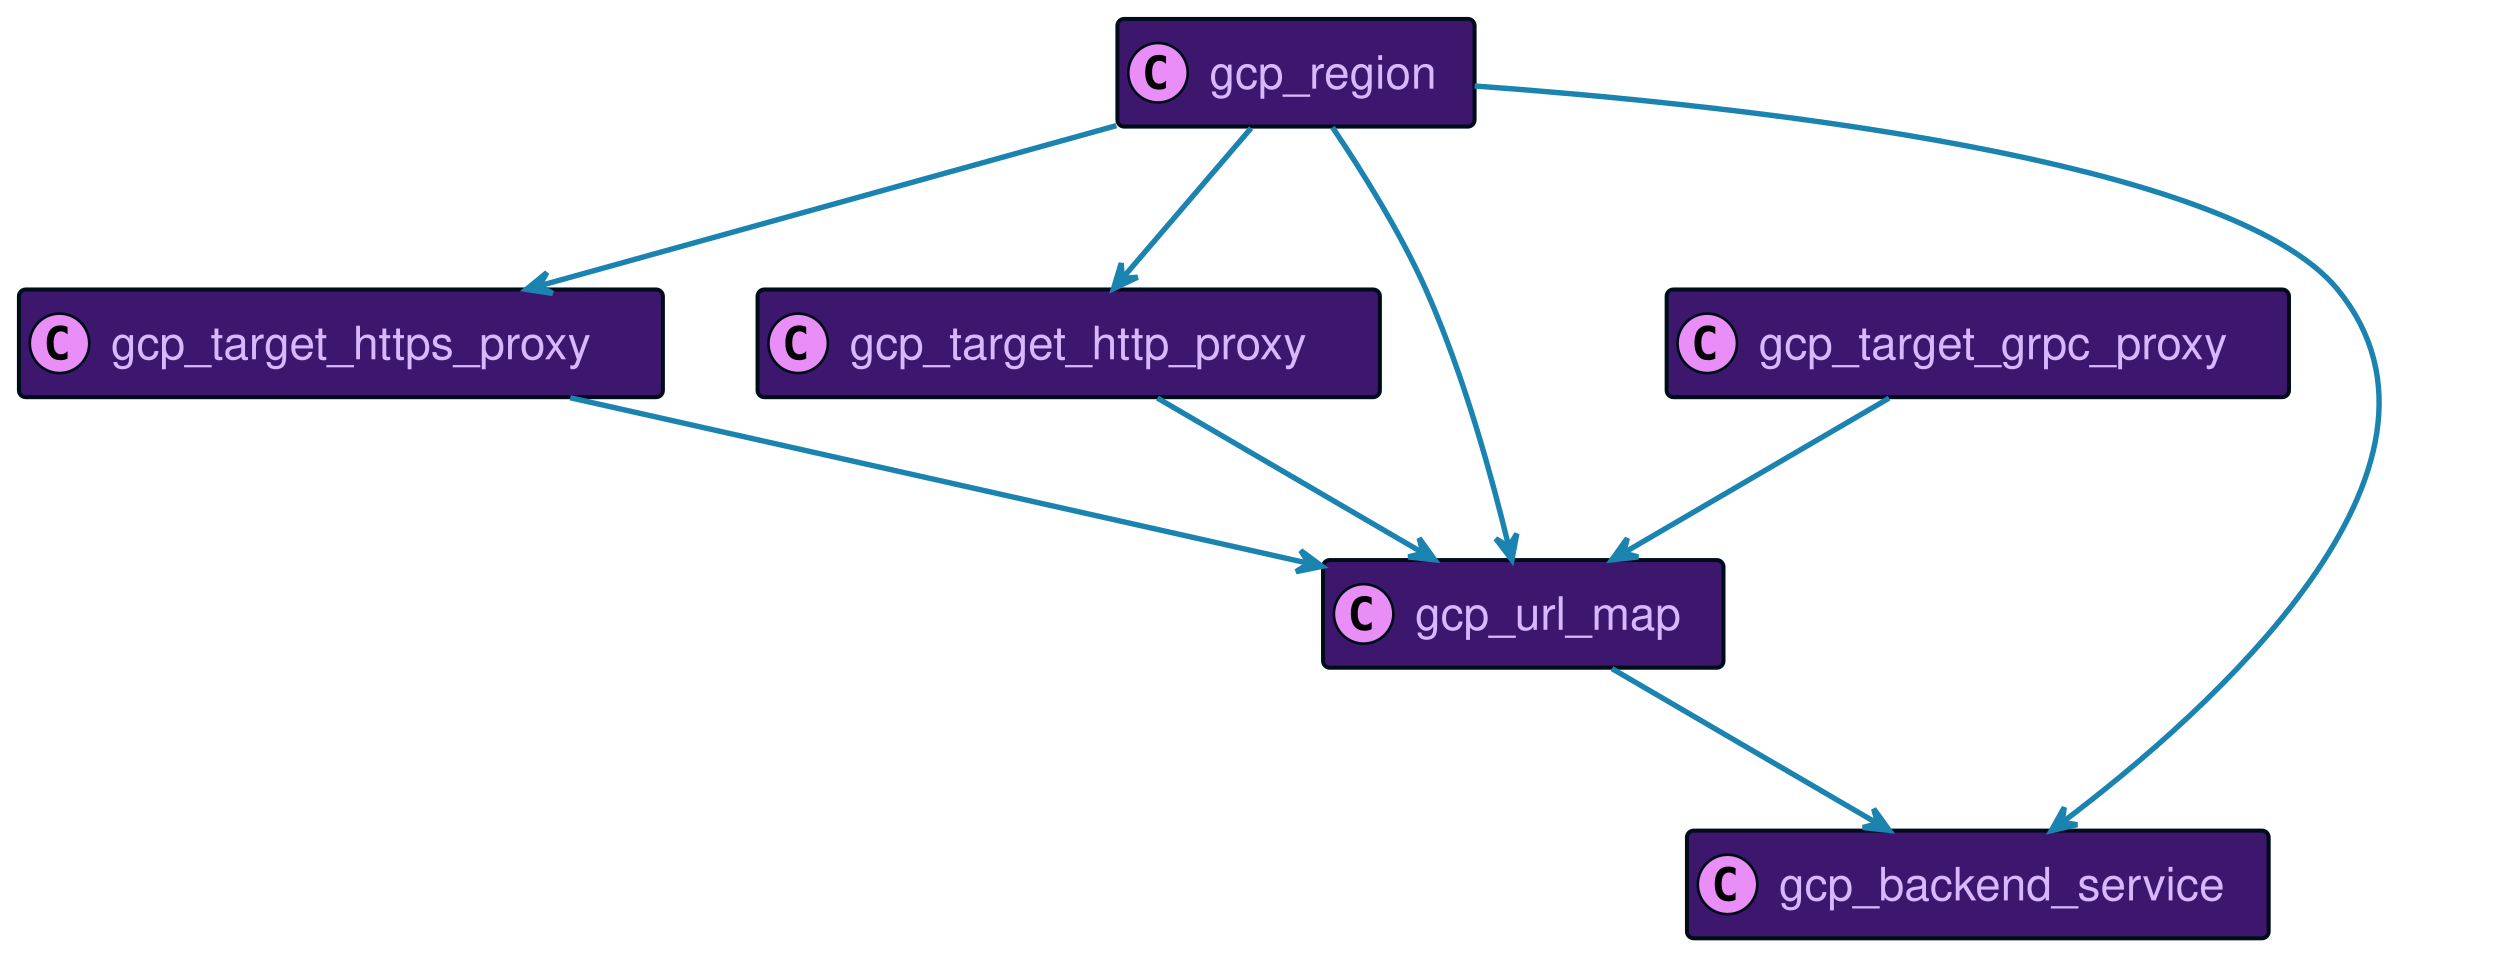
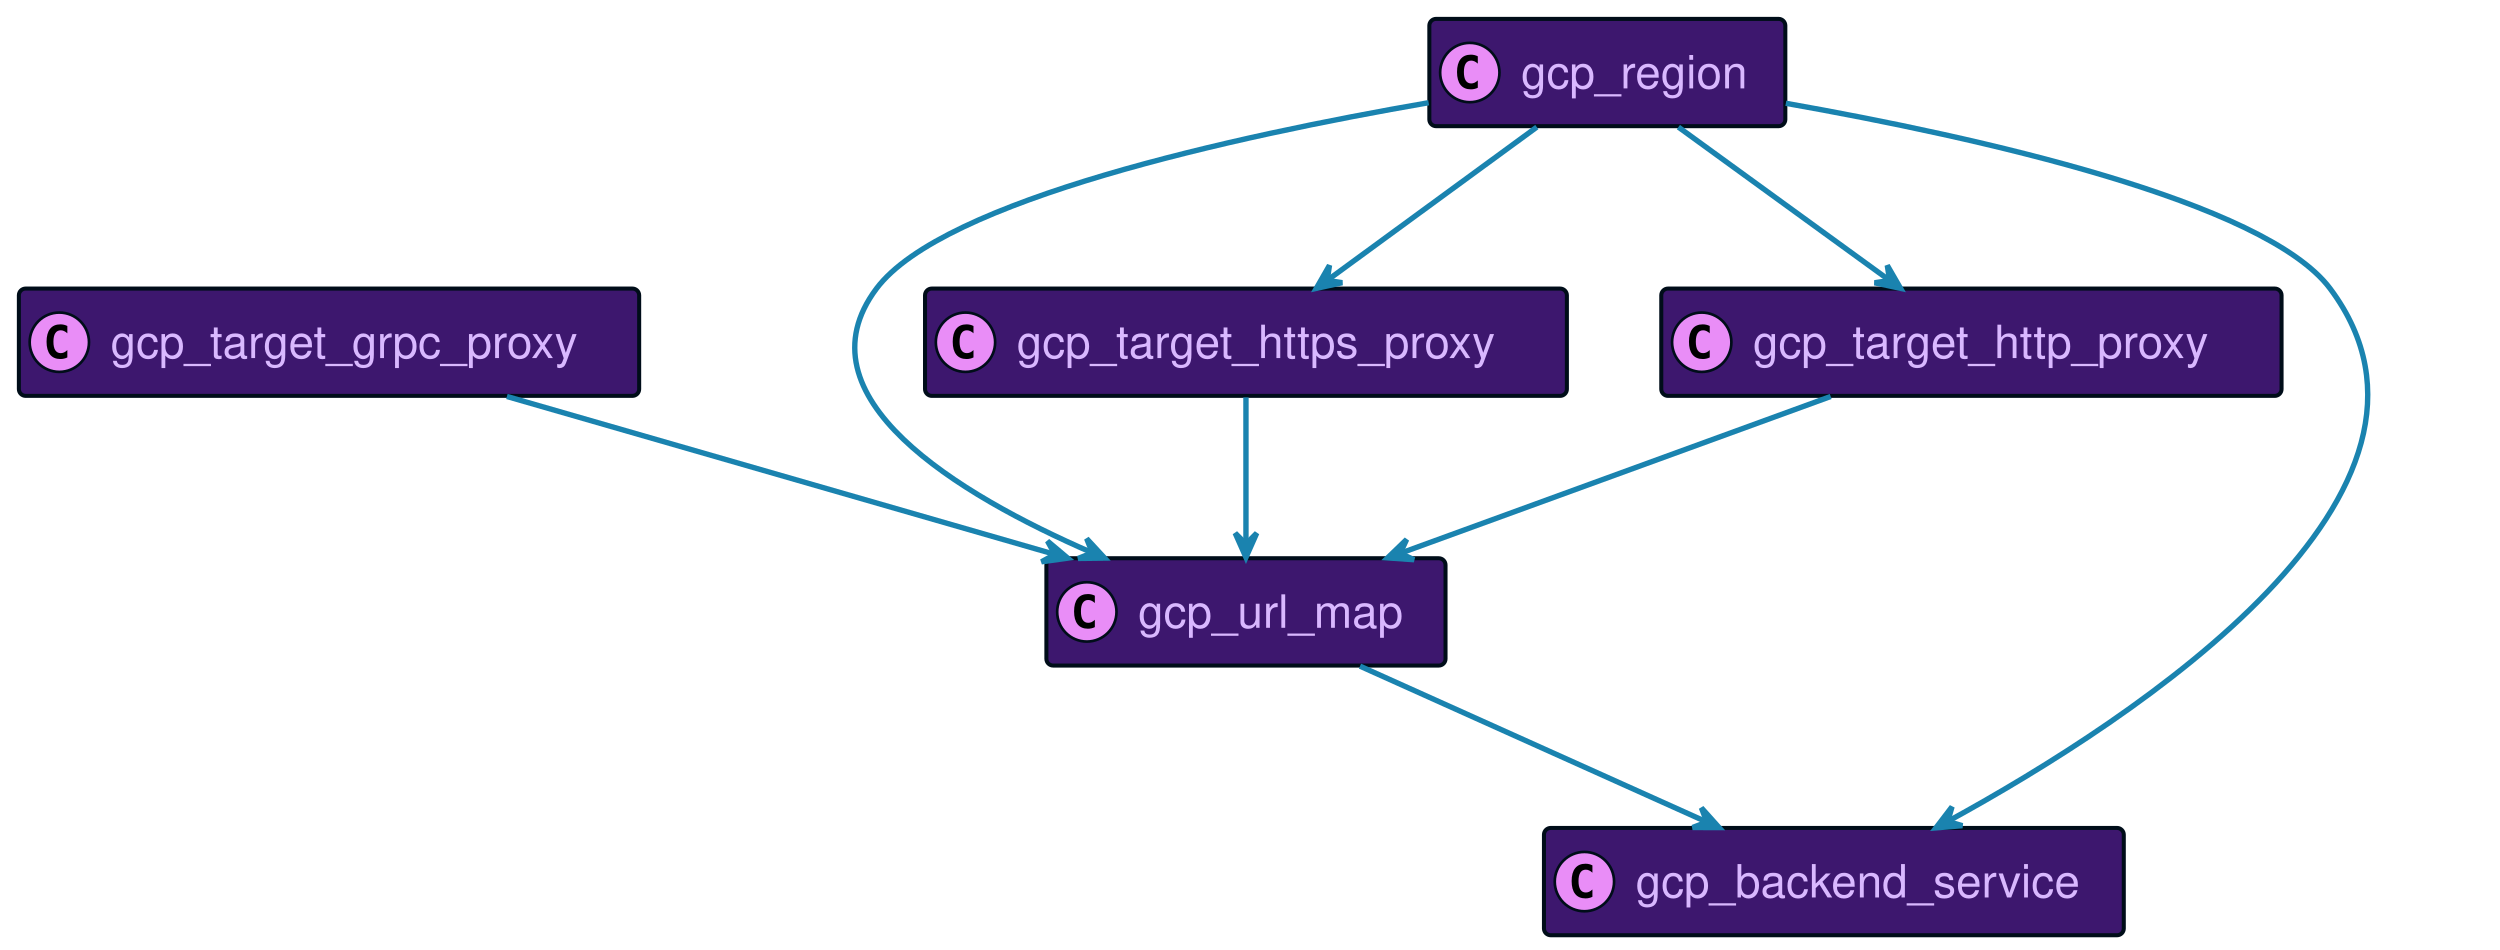
- <svg xmlns="http://www.w3.org/2000/svg" xmlns:xlink="http://www.w3.org/1999/xlink" width="924" height="352" preserveAspectRatio="none" style="width:924px;height:352px;background:#00000000">
-   <a xlink:actuate="onRequest" xlink:href="#a" xlink:show="new" xlink:title="#gcp_target_https_proxy" xlink:type="simple" target="_top">
-     <rect id="a" width="238" height="39.789" x="7" y="107" fill="#3D176E" rx="2.5" ry="2.5" style="stroke:#000d19;stroke-width:1.5" />
+ <svg xmlns="http://www.w3.org/2000/svg" xmlns:xlink="http://www.w3.org/1999/xlink" width="927" height="352" preserveAspectRatio="none" style="width:927px;height:352px;background:#00000000">
+   <a xlink:actuate="onRequest" xlink:href="#a" xlink:show="new" xlink:title="#gcp_backend_service" xlink:type="simple" target="_top">
+     <rect id="a" width="215" height="39.789" x="572.5" y="307" fill="#3D176E" rx="2.5" ry="2.5" style="stroke:#000d19;stroke-width:1.5" />
+     <circle cx="587.5" cy="326.894" r="11" fill="#E98DF7" style="stroke:#000d19;stroke-width:1" />
+     <path d="M590.469 332.535q-.578.297-1.219.438-.64.156-1.344.156-2.5 0-3.828-1.64-1.312-1.657-1.312-4.782t1.312-4.781q1.328-1.656 3.828-1.656.703 0 1.344.156.656.156 1.219.453v2.719q-.625-.579-1.219-.844-.594-.281-1.219-.281-1.343 0-2.031 1.078-.688 1.062-.688 3.156 0 2.094.688 3.172.688 1.062 2.031 1.062.625 0 1.219-.265.594-.281 1.219-.86v2.72Z" />
+     <text x="606.5" y="332.78" fill="#D9B8FF" font-family="Helvetica" font-size="17" textLength="173">gcp_backend_service</text>
+   </a>
+   <a xlink:actuate="onRequest" xlink:href="#b" xlink:show="new" xlink:title="#gcp_url_map" xlink:type="simple" target="_top">
+     <rect id="b" width="148" height="39.789" x="388" y="207" fill="#3D176E" rx="2.5" ry="2.5" style="stroke:#000d19;stroke-width:1.5" />
+     <circle cx="403" cy="226.894" r="11" fill="#E98DF7" style="stroke:#000d19;stroke-width:1" />
+     <path d="M405.969 232.535q-.578.297-1.219.438-.64.156-1.344.156-2.5 0-3.828-1.64-1.312-1.657-1.312-4.782t1.312-4.781q1.328-1.656 3.828-1.656.703 0 1.344.156.656.156 1.219.453v2.719q-.625-.579-1.219-.844-.594-.281-1.219-.281-1.344 0-2.031 1.078-.688 1.062-.688 3.156 0 2.094.688 3.172.688 1.062 2.031 1.062.625 0 1.219-.265.594-.281 1.219-.86v2.72Z" />
+     <text x="422" y="232.78" fill="#D9B8FF" font-family="Helvetica" font-size="17" textLength="106">gcp_url_map</text>
+   </a>
+   <a xlink:actuate="onRequest" xlink:href="#c" xlink:show="new" xlink:title="#gcp_target_grpc_proxy" xlink:type="simple" target="_top">
+     <rect id="c" width="230" height="39.789" x="7" y="107" fill="#3D176E" rx="2.5" ry="2.5" style="stroke:#000d19;stroke-width:1.5" />
    <circle cx="22" cy="126.894" r="11" fill="#E98DF7" style="stroke:#000d19;stroke-width:1" />
    <path d="M24.969 132.535q-.578.297-1.219.438-.64.156-1.344.156-2.5 0-3.828-1.64-1.312-1.657-1.312-4.782t1.312-4.781q1.328-1.657 3.828-1.657.703 0 1.344.157.656.156 1.219.453v2.719q-.625-.579-1.219-.844-.594-.281-1.219-.281-1.343 0-2.031 1.078-.688 1.062-.688 3.156 0 2.094.688 3.172.688 1.062 2.031 1.062.625 0 1.219-.265.594-.281 1.219-.86v2.72Z" />
-     <text x="41" y="132.78" fill="#D9B8FF" font-family="Helvetica" font-size="17" textLength="196">gcp_target_https_proxy</text>
+     <text x="41" y="132.78" fill="#D9B8FF" font-family="Helvetica" font-size="17" textLength="188">gcp_target_grpc_proxy</text>
  </a>
-   <a xlink:actuate="onRequest" xlink:href="#b" xlink:show="new" xlink:title="#gcp_target_grpc_proxy" xlink:type="simple" target="_top">
-     <rect id="b" width="230" height="39.789" x="616" y="107" fill="#3D176E" rx="2.5" ry="2.5" style="stroke:#000d19;stroke-width:1.5" />
+   <a xlink:actuate="onRequest" xlink:href="#d" xlink:show="new" xlink:title="#gcp_target_https_proxy" xlink:type="simple" target="_top">
+     <rect id="d" width="238" height="39.789" x="343" y="107" fill="#3D176E" rx="2.5" ry="2.5" style="stroke:#000d19;stroke-width:1.5" />
+     <circle cx="358" cy="126.894" r="11" fill="#E98DF7" style="stroke:#000d19;stroke-width:1" />
+     <path d="M360.969 132.535q-.578.297-1.219.438-.64.156-1.344.156-2.5 0-3.828-1.64-1.312-1.657-1.312-4.782t1.312-4.781q1.328-1.657 3.828-1.657.703 0 1.344.157.656.156 1.219.453v2.719q-.625-.579-1.219-.844-.594-.281-1.219-.281-1.344 0-2.031 1.078-.688 1.062-.688 3.156 0 2.094.688 3.172.688 1.062 2.031 1.062.625 0 1.219-.265.594-.281 1.219-.86v2.72Z" />
+     <text x="377" y="132.78" fill="#D9B8FF" font-family="Helvetica" font-size="17" textLength="196">gcp_target_https_proxy</text>
+   </a>
+   <a xlink:actuate="onRequest" xlink:href="#e" xlink:show="new" xlink:title="#gcp_target_http_proxy" xlink:type="simple" target="_top">
+     <rect id="e" width="230" height="39.789" x="616" y="107" fill="#3D176E" rx="2.5" ry="2.5" style="stroke:#000d19;stroke-width:1.5" />
    <circle cx="631" cy="126.894" r="11" fill="#E98DF7" style="stroke:#000d19;stroke-width:1" />
    <path d="M633.969 132.535q-.578.297-1.219.438-.64.156-1.344.156-2.5 0-3.828-1.64-1.312-1.657-1.312-4.782t1.312-4.781q1.328-1.657 3.828-1.657.703 0 1.344.157.656.156 1.219.453v2.719q-.625-.579-1.219-.844-.594-.281-1.219-.281-1.343 0-2.031 1.078-.688 1.062-.688 3.156 0 2.094.688 3.172.688 1.062 2.031 1.062.625 0 1.219-.265.594-.281 1.219-.86v2.72Z" />
-     <text x="650" y="132.78" fill="#D9B8FF" font-family="Helvetica" font-size="17" textLength="188">gcp_target_grpc_proxy</text>
+     <text x="650" y="132.78" fill="#D9B8FF" font-family="Helvetica" font-size="17" textLength="188">gcp_target_http_proxy</text>
  </a>
-   <a xlink:actuate="onRequest" xlink:href="#c" xlink:show="new" xlink:title="#gcp_region" xlink:type="simple" target="_top">
-     <rect id="c" width="132" height="39.789" x="413" y="7" fill="#3D176E" rx="2.5" ry="2.5" style="stroke:#000d19;stroke-width:1.5" />
-     <circle cx="428" cy="26.895" r="11" fill="#E98DF7" style="stroke:#000d19;stroke-width:1" />
-     <path d="M430.969 32.535q-.578.297-1.219.438-.64.156-1.344.156-2.5 0-3.828-1.64-1.312-1.657-1.312-4.782t1.312-4.781q1.328-1.656 3.828-1.656.703 0 1.344.156.656.156 1.219.453v2.719q-.625-.578-1.219-.844-.594-.281-1.219-.281-1.344 0-2.031 1.078-.688 1.062-.688 3.156 0 2.094.688 3.172.688 1.062 2.031 1.062.625 0 1.219-.265.594-.281 1.219-.86v2.72Z" />
-     <text x="447" y="32.78" fill="#D9B8FF" font-family="Helvetica" font-size="17" textLength="90">gcp_region</text>
+   <a xlink:actuate="onRequest" xlink:href="#f" xlink:show="new" xlink:title="#gcp_region" xlink:type="simple" target="_top">
+     <rect id="f" width="132" height="39.789" x="530" y="7" fill="#3D176E" rx="2.5" ry="2.5" style="stroke:#000d19;stroke-width:1.5" />
+     <circle cx="545" cy="26.895" r="11" fill="#E98DF7" style="stroke:#000d19;stroke-width:1" />
+     <path d="M547.969 32.535q-.578.297-1.219.438-.64.156-1.344.156-2.5 0-3.828-1.64-1.312-1.657-1.312-4.782t1.312-4.781q1.328-1.656 3.828-1.656.703 0 1.344.156.656.156 1.219.453v2.719q-.625-.578-1.219-.844-.594-.281-1.219-.281-1.343 0-2.031 1.078-.688 1.062-.688 3.156 0 2.094.688 3.172.688 1.062 2.031 1.062.625 0 1.219-.265.594-.281 1.219-.86v2.72Z" />
+     <text x="564" y="32.78" fill="#D9B8FF" font-family="Helvetica" font-size="17" textLength="90">gcp_region</text>
  </a>
-   <a xlink:actuate="onRequest" xlink:href="#d" xlink:show="new" xlink:title="#gcp_target_http_proxy" xlink:type="simple" target="_top">
-     <rect id="d" width="230" height="39.789" x="280" y="107" fill="#3D176E" rx="2.5" ry="2.5" style="stroke:#000d19;stroke-width:1.5" />
-     <circle cx="295" cy="126.894" r="11" fill="#E98DF7" style="stroke:#000d19;stroke-width:1" />
-     <path d="M297.969 132.535q-.578.297-1.219.438-.64.156-1.344.156-2.5 0-3.828-1.64-1.312-1.657-1.312-4.782t1.312-4.781q1.328-1.657 3.828-1.657.703 0 1.344.157.656.156 1.219.453v2.719q-.625-.579-1.219-.844-.594-.281-1.219-.281-1.344 0-2.031 1.078-.688 1.062-.688 3.156 0 2.094.688 3.172.688 1.062 2.031 1.062.625 0 1.219-.265.594-.281 1.219-.86v2.72Z" />
-     <text x="314" y="132.78" fill="#D9B8FF" font-family="Helvetica" font-size="17" textLength="188">gcp_target_http_proxy</text>
-   </a>
-   <a xlink:actuate="onRequest" xlink:href="#e" xlink:show="new" xlink:title="#gcp_url_map" xlink:type="simple" target="_top">
-     <rect id="e" width="148" height="39.789" x="489" y="207" fill="#3D176E" rx="2.5" ry="2.5" style="stroke:#000d19;stroke-width:1.5" />
-     <circle cx="504" cy="226.894" r="11" fill="#E98DF7" style="stroke:#000d19;stroke-width:1" />
-     <path d="M506.969 232.535q-.578.297-1.219.438-.64.156-1.344.156-2.5 0-3.828-1.64-1.312-1.657-1.312-4.782t1.312-4.781q1.328-1.656 3.828-1.656.703 0 1.344.156.656.156 1.219.453v2.719q-.625-.579-1.219-.844-.594-.281-1.219-.281-1.344 0-2.031 1.078-.688 1.062-.688 3.156 0 2.094.688 3.172.688 1.062 2.031 1.062.625 0 1.219-.265.594-.281 1.219-.86v2.72Z" />
-     <text x="523" y="232.78" fill="#D9B8FF" font-family="Helvetica" font-size="17" textLength="106">gcp_url_map</text>
-   </a>
-   <a xlink:actuate="onRequest" xlink:href="#f" xlink:show="new" xlink:title="#gcp_backend_service" xlink:type="simple" target="_top">
-     <rect id="f" width="215" height="39.789" x="623.5" y="307" fill="#3D176E" rx="2.5" ry="2.5" style="stroke:#000d19;stroke-width:1.5" />
-     <circle cx="638.5" cy="326.894" r="11" fill="#E98DF7" style="stroke:#000d19;stroke-width:1" />
-     <path d="M641.469 332.535q-.578.297-1.219.438-.64.156-1.344.156-2.5 0-3.828-1.64-1.312-1.657-1.312-4.782t1.312-4.781q1.328-1.656 3.828-1.656.703 0 1.344.156.656.156 1.219.453v2.719q-.625-.579-1.219-.844-.594-.281-1.219-.281-1.343 0-2.031 1.078-.688 1.062-.688 3.156 0 2.094.688 3.172.688 1.062 2.031 1.062.625 0 1.219-.265.594-.281 1.219-.86v2.72Z" />
-     <text x="657.5" y="332.78" fill="#D9B8FF" font-family="Helvetica" font-size="17" textLength="173">gcp_backend_service</text>
-   </a>
-   <path fill="none" d="M210.78 147.01c78.93 17.7 195.7 43.89 272.84 61.19" style="stroke:#1a83af;stroke-width:2" />
-   <path fill="#1A83AF" d="m488.65 209.33-7.918-5.857 3.037 4.772-4.772 3.037 9.653-1.952z" style="stroke:#1a83af;stroke-width:2" />
-   <path fill="none" d="M698.21 147.13c-28.1 16.39-68.56 39.99-97.89 57.1" style="stroke:#1a83af;stroke-width:2" />
-   <path fill="#1A83AF" d="m595.71 206.92 9.79-1.076-5.47-1.442 1.442-5.47-5.762 7.988z" style="stroke:#1a83af;stroke-width:2" />
-   <path fill="none" d="M462.4 47.36c-13.57 15.84-32.82 38.3-47.27 55.16" style="stroke:#1a83af;stroke-width:2" />
-   <path fill="#1A83AF" d="m411.56 106.68 8.902-4.214-5.641.424-.423-5.641-2.838 9.431z" style="stroke:#1a83af;stroke-width:2" />
-   <path fill="none" d="M492.47 47.05C502.98 62.61 517.38 85.46 527 107c14.13 31.65 24.7 70.41 30.61 94.92" style="stroke:#1a83af;stroke-width:2" />
-   <path fill="#1A83AF" d="m558.8 206.92 1.812-9.68-2.967 4.815-4.817-2.967 5.972 7.832z" style="stroke:#1a83af;stroke-width:2" />
-   <path fill="none" d="M412.6 46.43c-60.73 16.86-150.41 41.76-213.24 59.2" style="stroke:#1a83af;stroke-width:2" />
-   <path fill="#1A83AF" d="m194.51 106.98 9.74 1.462-4.92-2.792 2.792-4.92-7.612 6.25z" style="stroke:#1a83af;stroke-width:2" />
-   <path fill="none" d="M545.03 31.78C644.27 38.99 824.48 58.55 864 107c53.84 66.02-47.3 155.82-101.68 196.88" style="stroke:#1a83af;stroke-width:2" />
-   <path fill="#1A83AF" d="m758.17 306.99 9.6-2.2-5.6-.8.8-5.6-4.8 8.6z" style="stroke:#1a83af;stroke-width:2" />
-   <path fill="none" d="M427.79 147.13c28.1 16.39 68.56 39.99 97.89 57.1" style="stroke:#1a83af;stroke-width:2" />
-   <path fill="#1A83AF" d="m530.29 206.92-5.762-7.988 1.442 5.47-5.47 1.442 9.79 1.076z" style="stroke:#1a83af;stroke-width:2" />
-   <path fill="none" d="M595.79 247.13c28.1 16.39 68.56 39.99 97.89 57.1" style="stroke:#1a83af;stroke-width:2" />
-   <path fill="#1A83AF" d="m698.29 306.92-5.762-7.988 1.442 5.47-5.47 1.442 9.79 1.076z" style="stroke:#1a83af;stroke-width:2" />
+   <path fill="none" d="M504.29 247.01c36.89 16.58 90.33 40.61 128.58 57.8" style="stroke:#1a83af;stroke-width:2" />
+   <path fill="#1A83AF" d="m637.45 306.87-6.576-7.332 2.014 5.287-5.287 2.014 9.849.031z" style="stroke:#1a83af;stroke-width:2" />
+   <path fill="none" d="M187.96 147.01c58.32 16.81 143.19 41.27 202.99 58.51" style="stroke:#1a83af;stroke-width:2" />
+   <path fill="#1A83AF" d="m395.94 206.96-7.537-6.34 2.733 4.953-4.952 2.734 9.756-1.347z" style="stroke:#1a83af;stroke-width:2" />
+   <path fill="none" d="M462 147.36v54.3" style="stroke:#1a83af;stroke-width:2" />
+   <path fill="#1A83AF" d="m462 206.68 4-9-4 4-4-4 4 9z" style="stroke:#1a83af;stroke-width:2" />
+   <path fill="none" d="M678.82 147.01c-45.8 16.68-112.27 40.9-159.52 58.12" style="stroke:#1a83af;stroke-width:2" />
+   <path fill="#1A83AF" d="m514.5 206.87 9.826.674-5.129-2.387 2.388-5.129-7.085 6.842z" style="stroke:#1a83af;stroke-width:2" />
+   <path fill="none" d="M662.18 38.3C733.41 50.9 839.78 74.61 864 107c56.31 75.3-71.33 159.02-141.62 197.5" style="stroke:#1a83af;stroke-width:2" />
+   <path fill="#1A83AF" d="m717.84 306.97 9.815-.812-5.429-1.588 1.589-5.43-5.975 7.83z" style="stroke:#1a83af;stroke-width:2" />
+   <path fill="none" d="M622.35 47.13c22.39 16.25 54.56 39.6 78.08 56.68" style="stroke:#1a83af;stroke-width:2" />
+   <path fill="#1A83AF" d="m704.72 106.92-4.922-8.53.88 5.587-5.588.88 9.63 2.063z" style="stroke:#1a83af;stroke-width:2" />
+   <path fill="none" d="M529.74 38.08C457.72 50.55 349.59 74.22 325 107c-30.03 40.04 29.98 76.22 79.83 97.9" style="stroke:#1a83af;stroke-width:2" />
+   <path fill="#1A83AF" d="m409.62 206.95-6.688-7.23 2.094 5.255-5.254 2.095 9.848-.12z" style="stroke:#1a83af;stroke-width:2" />
+   <path fill="none" d="M569.85 47.13c-22.23 16.25-54.16 39.6-77.51 56.68" style="stroke:#1a83af;stroke-width:2" />
+   <path fill="#1A83AF" d="m488.09 106.92 9.622-2.101-5.591-.858.857-5.591-4.888 8.55z" style="stroke:#1a83af;stroke-width:2" />
</svg>
